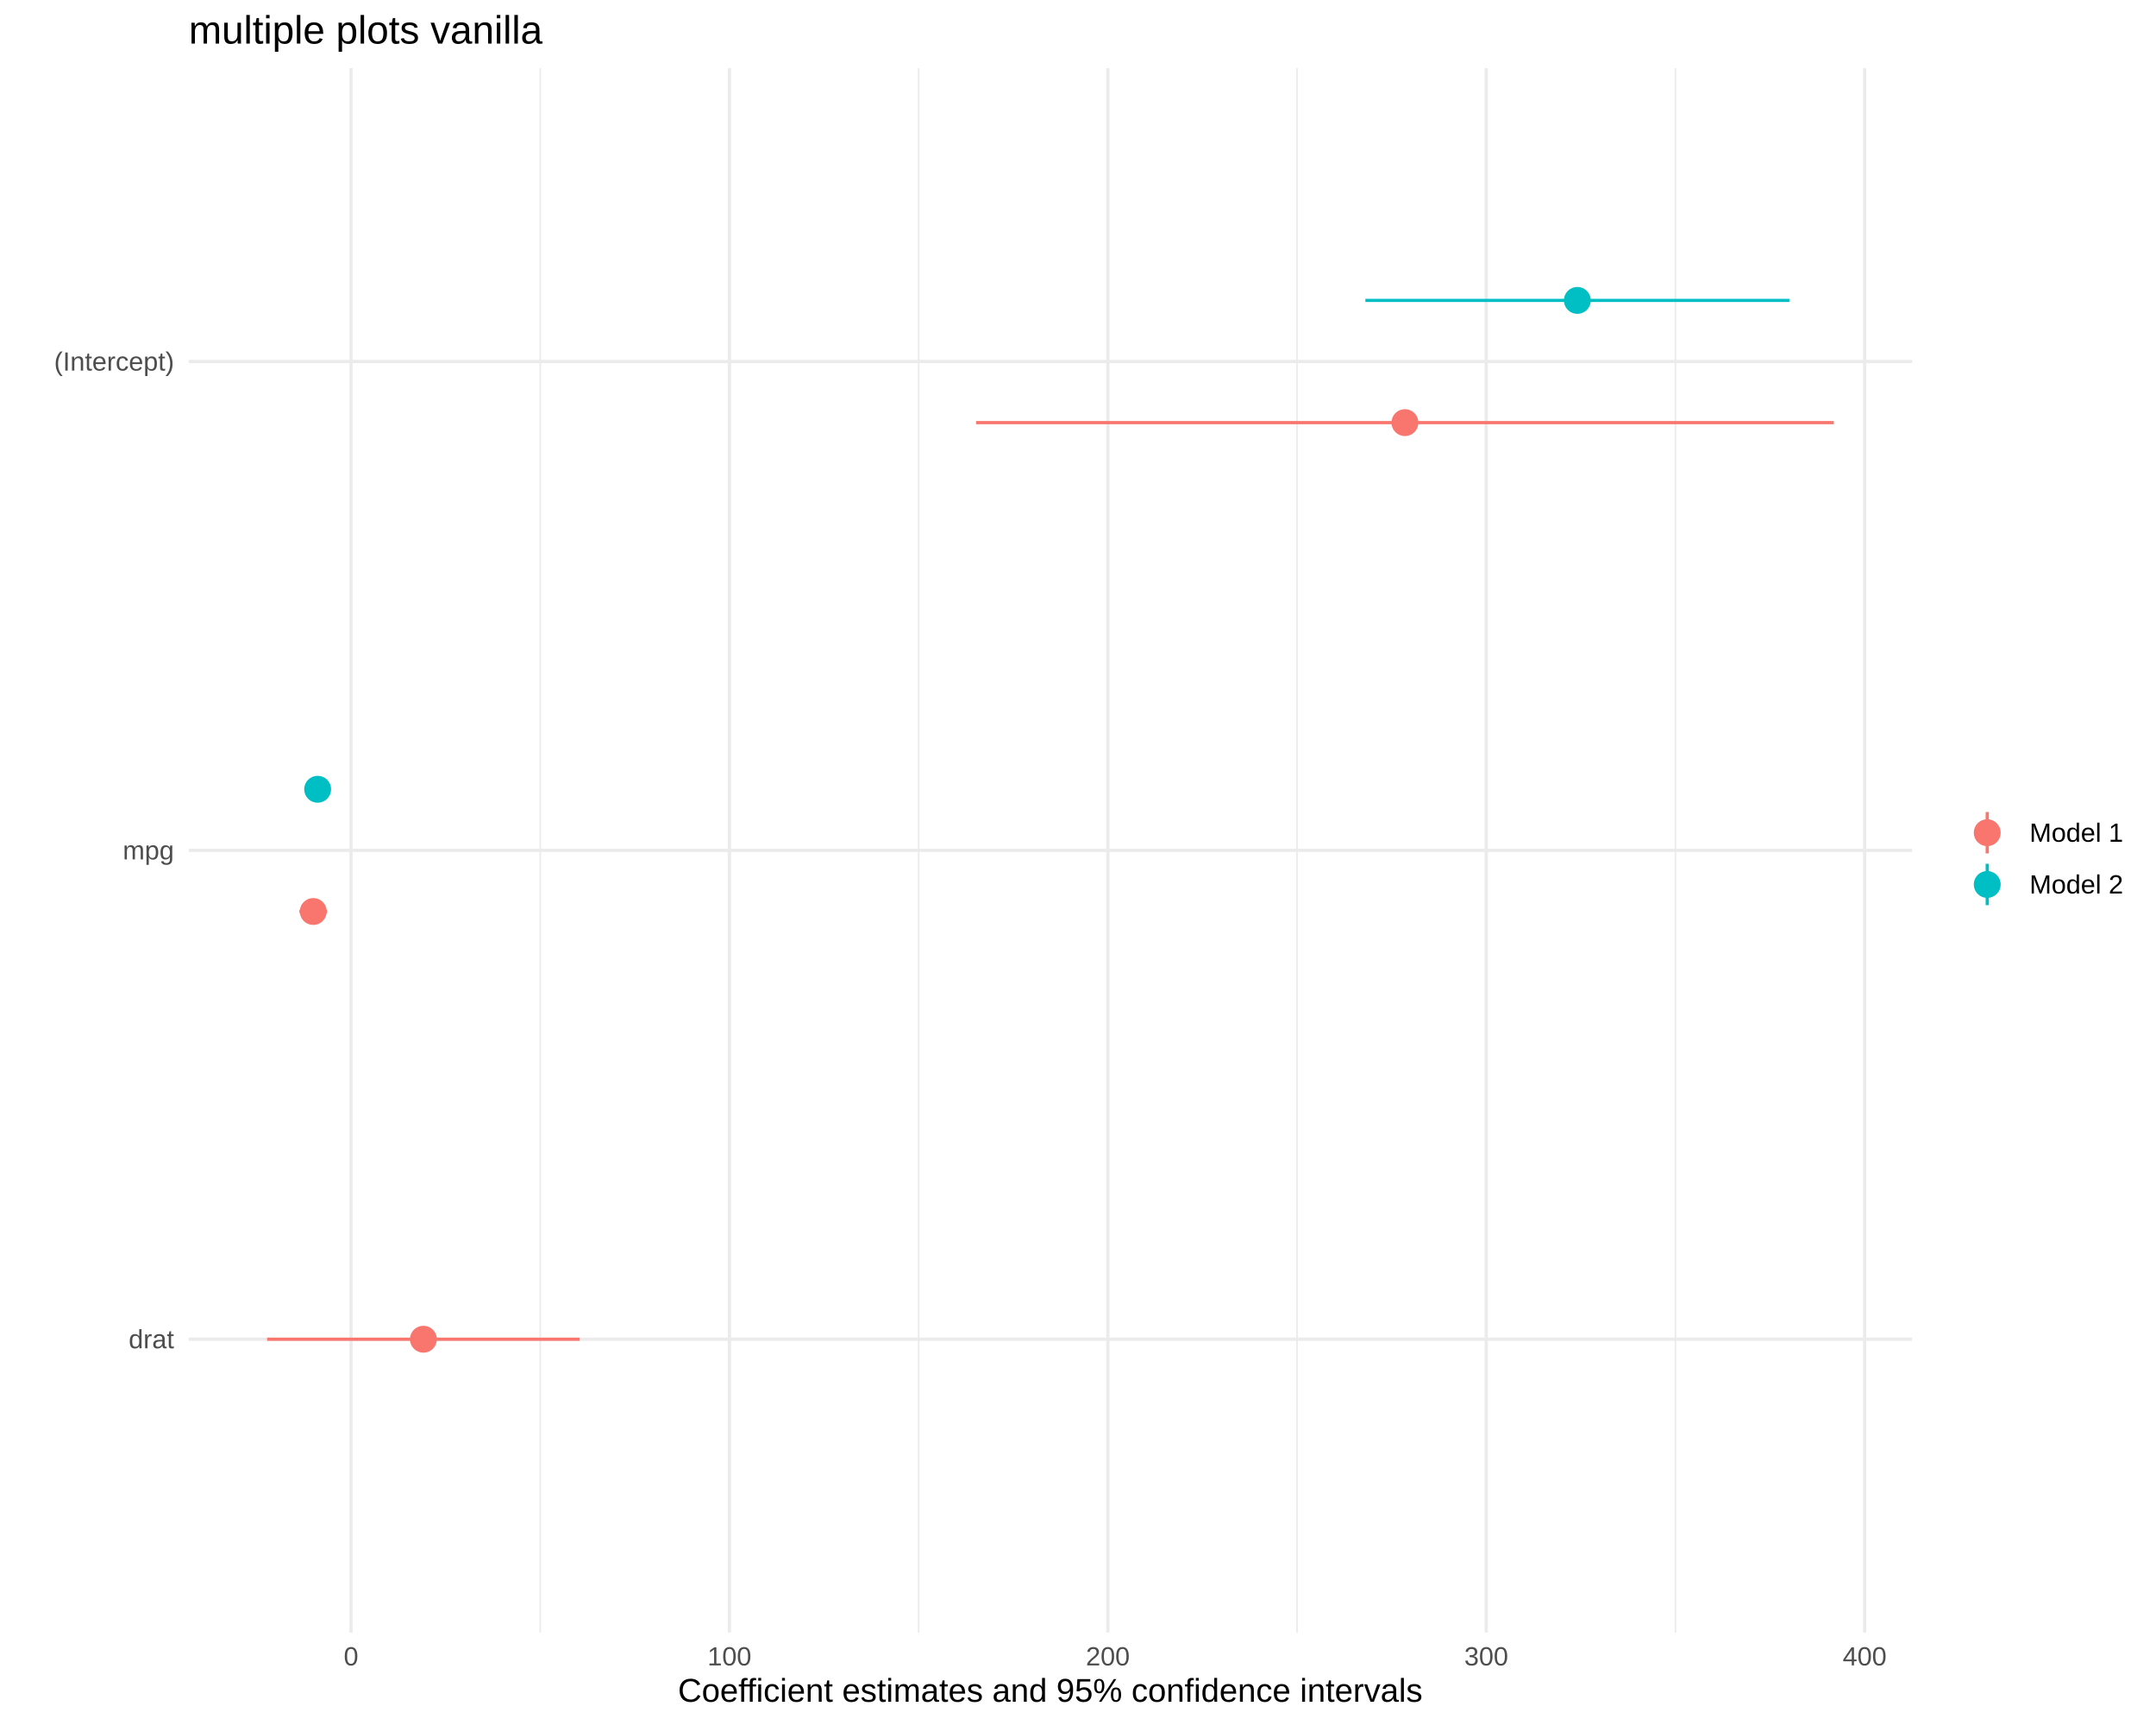
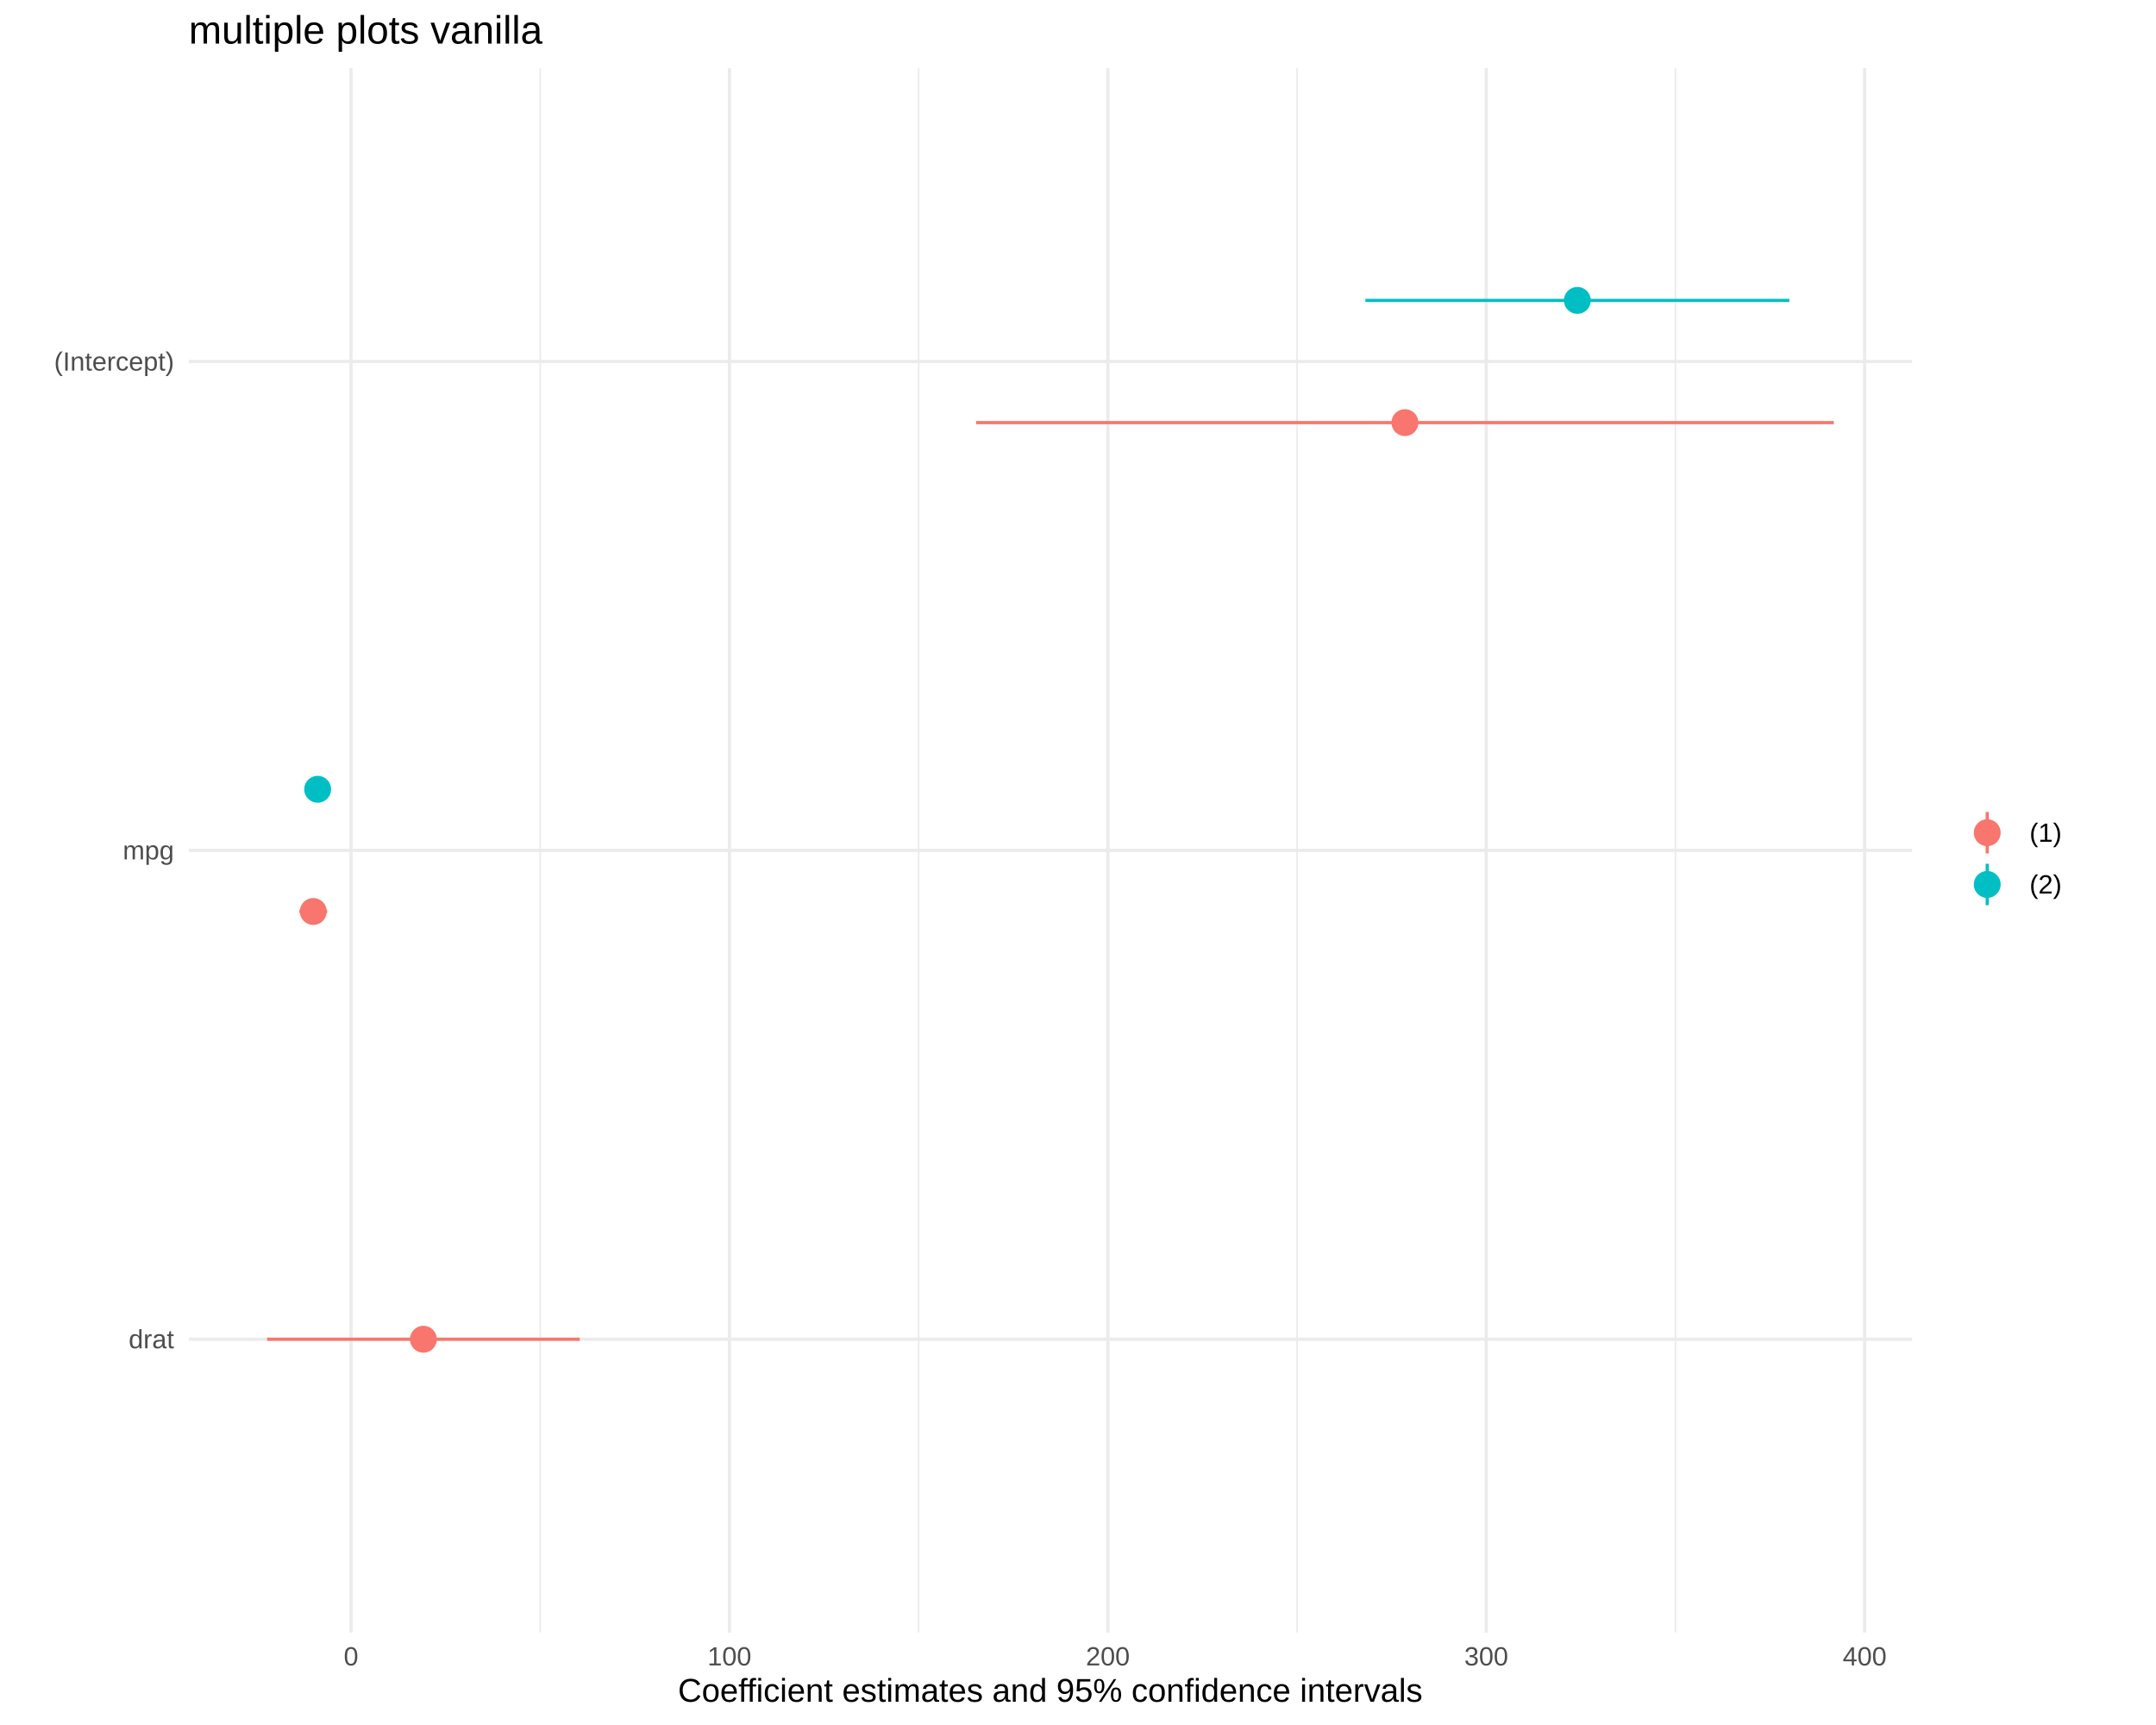
<svg xmlns="http://www.w3.org/2000/svg" viewBox="0 0 720.00 576.00">
  <defs>
    <style type="text/css">
    line, polyline, polygon, path, rect, circle {
      fill: none;
      stroke: #000000;
      stroke-linecap: round;
      stroke-linejoin: round;
      stroke-miterlimit: 10.00;
    }
  </style>
  </defs>
  <rect width="100%" height="100%" style="stroke: none; fill: #FFFFFF;" />
  <defs>
    <clipPath id="cpNjMuMDR8NjM4LjU2fDU0NS4xM3wyMi43Nw==">
      <rect x="63.04" y="22.77" width="575.52" height="522.36" />
    </clipPath>
  </defs>
  <polyline points="180.42,545.13 180.42,22.77 " style="stroke-width: 0.53; stroke: #EBEBEB; stroke-linecap: butt;" clip-path="url(#cpNjMuMDR8NjM4LjU2fDU0NS4xM3wyMi43Nw==)" />
  <polyline points="306.78,545.13 306.78,22.77 " style="stroke-width: 0.53; stroke: #EBEBEB; stroke-linecap: butt;" clip-path="url(#cpNjMuMDR8NjM4LjU2fDU0NS4xM3wyMi43Nw==)" />
  <polyline points="433.15,545.13 433.15,22.77 " style="stroke-width: 0.53; stroke: #EBEBEB; stroke-linecap: butt;" clip-path="url(#cpNjMuMDR8NjM4LjU2fDU0NS4xM3wyMi43Nw==)" />
  <polyline points="559.52,545.13 559.52,22.77 " style="stroke-width: 0.53; stroke: #EBEBEB; stroke-linecap: butt;" clip-path="url(#cpNjMuMDR8NjM4LjU2fDU0NS4xM3wyMi43Nw==)" />
  <polyline points="63.04,447.19 638.56,447.19 " style="stroke-width: 1.07; stroke: #EBEBEB; stroke-linecap: butt;" clip-path="url(#cpNjMuMDR8NjM4LjU2fDU0NS4xM3wyMi43Nw==)" />
  <polyline points="63.04,283.95 638.56,283.95 " style="stroke-width: 1.07; stroke: #EBEBEB; stroke-linecap: butt;" clip-path="url(#cpNjMuMDR8NjM4LjU2fDU0NS4xM3wyMi43Nw==)" />
  <polyline points="63.04,120.71 638.56,120.71 " style="stroke-width: 1.07; stroke: #EBEBEB; stroke-linecap: butt;" clip-path="url(#cpNjMuMDR8NjM4LjU2fDU0NS4xM3wyMi43Nw==)" />
  <polyline points="117.23,545.13 117.23,22.77 " style="stroke-width: 1.07; stroke: #EBEBEB; stroke-linecap: butt;" clip-path="url(#cpNjMuMDR8NjM4LjU2fDU0NS4xM3wyMi43Nw==)" />
  <polyline points="243.60,545.13 243.60,22.77 " style="stroke-width: 1.07; stroke: #EBEBEB; stroke-linecap: butt;" clip-path="url(#cpNjMuMDR8NjM4LjU2fDU0NS4xM3wyMi43Nw==)" />
  <polyline points="369.97,545.13 369.97,22.77 " style="stroke-width: 1.07; stroke: #EBEBEB; stroke-linecap: butt;" clip-path="url(#cpNjMuMDR8NjM4LjU2fDU0NS4xM3wyMi43Nw==)" />
  <polyline points="496.33,545.13 496.33,22.77 " style="stroke-width: 1.07; stroke: #EBEBEB; stroke-linecap: butt;" clip-path="url(#cpNjMuMDR8NjM4LjU2fDU0NS4xM3wyMi43Nw==)" />
  <polyline points="622.70,545.13 622.70,22.77 " style="stroke-width: 1.07; stroke: #EBEBEB; stroke-linecap: butt;" clip-path="url(#cpNjMuMDR8NjM4LjU2fDU0NS4xM3wyMi43Nw==)" />
  <line x1="89.20" y1="447.19" x2="193.60" y2="447.19" style="stroke-width: 1.07; stroke: #F8766D; stroke-linecap: butt;" clip-path="url(#cpNjMuMDR8NjM4LjU2fDU0NS4xM3wyMi43Nw==)" />
  <line x1="99.98" y1="304.36" x2="109.25" y2="304.36" style="stroke-width: 1.07; stroke: #F8766D; stroke-linecap: butt;" clip-path="url(#cpNjMuMDR8NjM4LjU2fDU0NS4xM3wyMi43Nw==)" />
  <line x1="102.70" y1="263.55" x2="109.46" y2="263.55" style="stroke-width: 1.07; stroke: #00BFC4; stroke-linecap: butt;" clip-path="url(#cpNjMuMDR8NjM4LjU2fDU0NS4xM3wyMi43Nw==)" />
  <line x1="325.96" y1="141.12" x2="612.40" y2="141.12" style="stroke-width: 1.07; stroke: #F8766D; stroke-linecap: butt;" clip-path="url(#cpNjMuMDR8NjM4LjU2fDU0NS4xM3wyMi43Nw==)" />
  <line x1="455.97" y1="100.31" x2="597.56" y2="100.31" style="stroke-width: 1.07; stroke: #00BFC4; stroke-linecap: butt;" clip-path="url(#cpNjMuMDR8NjM4LjU2fDU0NS4xM3wyMi43Nw==)" />
  <circle cx="141.40" cy="447.19" r="2.84pt" style="stroke-width: 1.42; stroke: #F8766D; fill: #F8766D;" clip-path="url(#cpNjMuMDR8NjM4LjU2fDU0NS4xM3wyMi43Nw==)" />
  <circle cx="104.62" cy="304.36" r="2.84pt" style="stroke-width: 1.42; stroke: #F8766D; fill: #F8766D;" clip-path="url(#cpNjMuMDR8NjM4LjU2fDU0NS4xM3wyMi43Nw==)" />
  <circle cx="106.08" cy="263.55" r="2.84pt" style="stroke-width: 1.42; stroke: #00BFC4; fill: #00BFC4;" clip-path="url(#cpNjMuMDR8NjM4LjU2fDU0NS4xM3wyMi43Nw==)" />
  <circle cx="469.18" cy="141.12" r="2.84pt" style="stroke-width: 1.42; stroke: #F8766D; fill: #F8766D;" clip-path="url(#cpNjMuMDR8NjM4LjU2fDU0NS4xM3wyMi43Nw==)" />
  <circle cx="526.76" cy="100.31" r="2.84pt" style="stroke-width: 1.42; stroke: #00BFC4; fill: #00BFC4;" clip-path="url(#cpNjMuMDR8NjM4LjU2fDU0NS4xM3wyMi43Nw==)" />
  <defs>
    <clipPath id="cpMC4wMHw3MjAuMDB8NTc2LjAwfDAuMDA=">
      <rect x="0.00" y="0.00" width="720.00" height="576.00" />
    </clipPath>
  </defs>
  <g clip-path="url(#cpMC4wMHw3MjAuMDB8NTc2LjAwfDAuMDA=)">
    <text x="42.97" y="450.21" style="font-size: 8.80px; fill: #4D4D4D; font-family: Liberation Sans;" textLength="15.14px" lengthAdjust="spacingAndGlyphs">drat</text>
  </g>
  <g clip-path="url(#cpMC4wMHw3MjAuMDB8NTc2LjAwfDAuMDA=)">
    <text x="41.00" y="286.97" style="font-size: 8.80px; fill: #4D4D4D; font-family: Liberation Sans;" textLength="17.11px" lengthAdjust="spacingAndGlyphs">mpg</text>
  </g>
  <g clip-path="url(#cpMC4wMHw3MjAuMDB8NTc2LjAwfDAuMDA=)">
    <text x="18.06" y="123.74" style="font-size: 8.80px; fill: #4D4D4D; font-family: Liberation Sans;" textLength="40.05px" lengthAdjust="spacingAndGlyphs">(Intercept)</text>
  </g>
  <g clip-path="url(#cpMC4wMHw3MjAuMDB8NTc2LjAwfDAuMDA=)">
    <text x="114.79" y="556.11" style="font-size: 8.80px; fill: #4D4D4D; font-family: Liberation Sans;" textLength="4.89px" lengthAdjust="spacingAndGlyphs">0</text>
  </g>
  <g clip-path="url(#cpMC4wMHw3MjAuMDB8NTc2LjAwfDAuMDA=)">
    <text x="236.26" y="556.11" style="font-size: 8.80px; fill: #4D4D4D; font-family: Liberation Sans;" textLength="14.67px" lengthAdjust="spacingAndGlyphs">100</text>
  </g>
  <g clip-path="url(#cpMC4wMHw3MjAuMDB8NTc2LjAwfDAuMDA=)">
    <text x="362.63" y="556.11" style="font-size: 8.80px; fill: #4D4D4D; font-family: Liberation Sans;" textLength="14.67px" lengthAdjust="spacingAndGlyphs">200</text>
  </g>
  <g clip-path="url(#cpMC4wMHw3MjAuMDB8NTc2LjAwfDAuMDA=)">
    <text x="489.00" y="556.11" style="font-size: 8.80px; fill: #4D4D4D; font-family: Liberation Sans;" textLength="14.67px" lengthAdjust="spacingAndGlyphs">300</text>
  </g>
  <g clip-path="url(#cpMC4wMHw3MjAuMDB8NTc2LjAwfDAuMDA=)">
    <text x="615.36" y="556.11" style="font-size: 8.80px; fill: #4D4D4D; font-family: Liberation Sans;" textLength="14.67px" lengthAdjust="spacingAndGlyphs">400</text>
  </g>
  <g clip-path="url(#cpMC4wMHw3MjAuMDB8NTc2LjAwfDAuMDA=)">
    <text x="226.39" y="568.24" style="font-size: 11.00px; font-family: Liberation Sans;" textLength="248.83px" lengthAdjust="spacingAndGlyphs">Coefficient estimates and 95% confidence intervals</text>
  </g>
  <line x1="663.64" y1="284.96" x2="663.64" y2="271.14" style="stroke-width: 1.07; stroke: #F8766D; stroke-linecap: butt;" clip-path="url(#cpMC4wMHw3MjAuMDB8NTc2LjAwfDAuMDA=)" />
  <circle cx="663.64" cy="278.05" r="2.84pt" style="stroke-width: 1.42; stroke: #F8766D; fill: #F8766D;" clip-path="url(#cpMC4wMHw3MjAuMDB8NTc2LjAwfDAuMDA=)" />
  <line x1="663.64" y1="302.24" x2="663.64" y2="288.42" style="stroke-width: 1.07; stroke: #00BFC4; stroke-linecap: butt;" clip-path="url(#cpMC4wMHw3MjAuMDB8NTc2LjAwfDAuMDA=)" />
  <circle cx="663.64" cy="295.33" r="2.84pt" style="stroke-width: 1.42; stroke: #00BFC4; fill: #00BFC4;" clip-path="url(#cpMC4wMHw3MjAuMDB8NTc2LjAwfDAuMDA=)" />
  <g clip-path="url(#cpMC4wMHw3MjAuMDB8NTc2LjAwfDAuMDA=)">
-     <text x="677.76" y="281.07" style="font-size: 8.80px; font-family: Liberation Sans;" textLength="31.28px" lengthAdjust="spacingAndGlyphs">Model 1</text>
+     <text x="677.76" y="281.07" style="font-size: 8.80px; font-family: Liberation Sans;" textLength="31.28px" lengthAdjust="spacingAndGlyphs">(1)</text>
  </g>
  <g clip-path="url(#cpMC4wMHw3MjAuMDB8NTc2LjAwfDAuMDA=)">
-     <text x="677.76" y="298.35" style="font-size: 8.80px; font-family: Liberation Sans;" textLength="31.28px" lengthAdjust="spacingAndGlyphs">Model 2</text>
+     <text x="677.76" y="298.35" style="font-size: 8.80px; font-family: Liberation Sans;" textLength="31.28px" lengthAdjust="spacingAndGlyphs">(2)</text>
  </g>
  <g clip-path="url(#cpMC4wMHw3MjAuMDB8NTc2LjAwfDAuMDA=)">
    <text x="63.04" y="14.56" style="font-size: 13.20px; font-family: Liberation Sans;" textLength="117.98px" lengthAdjust="spacingAndGlyphs">multiple plots vanilla</text>
  </g>
</svg>
